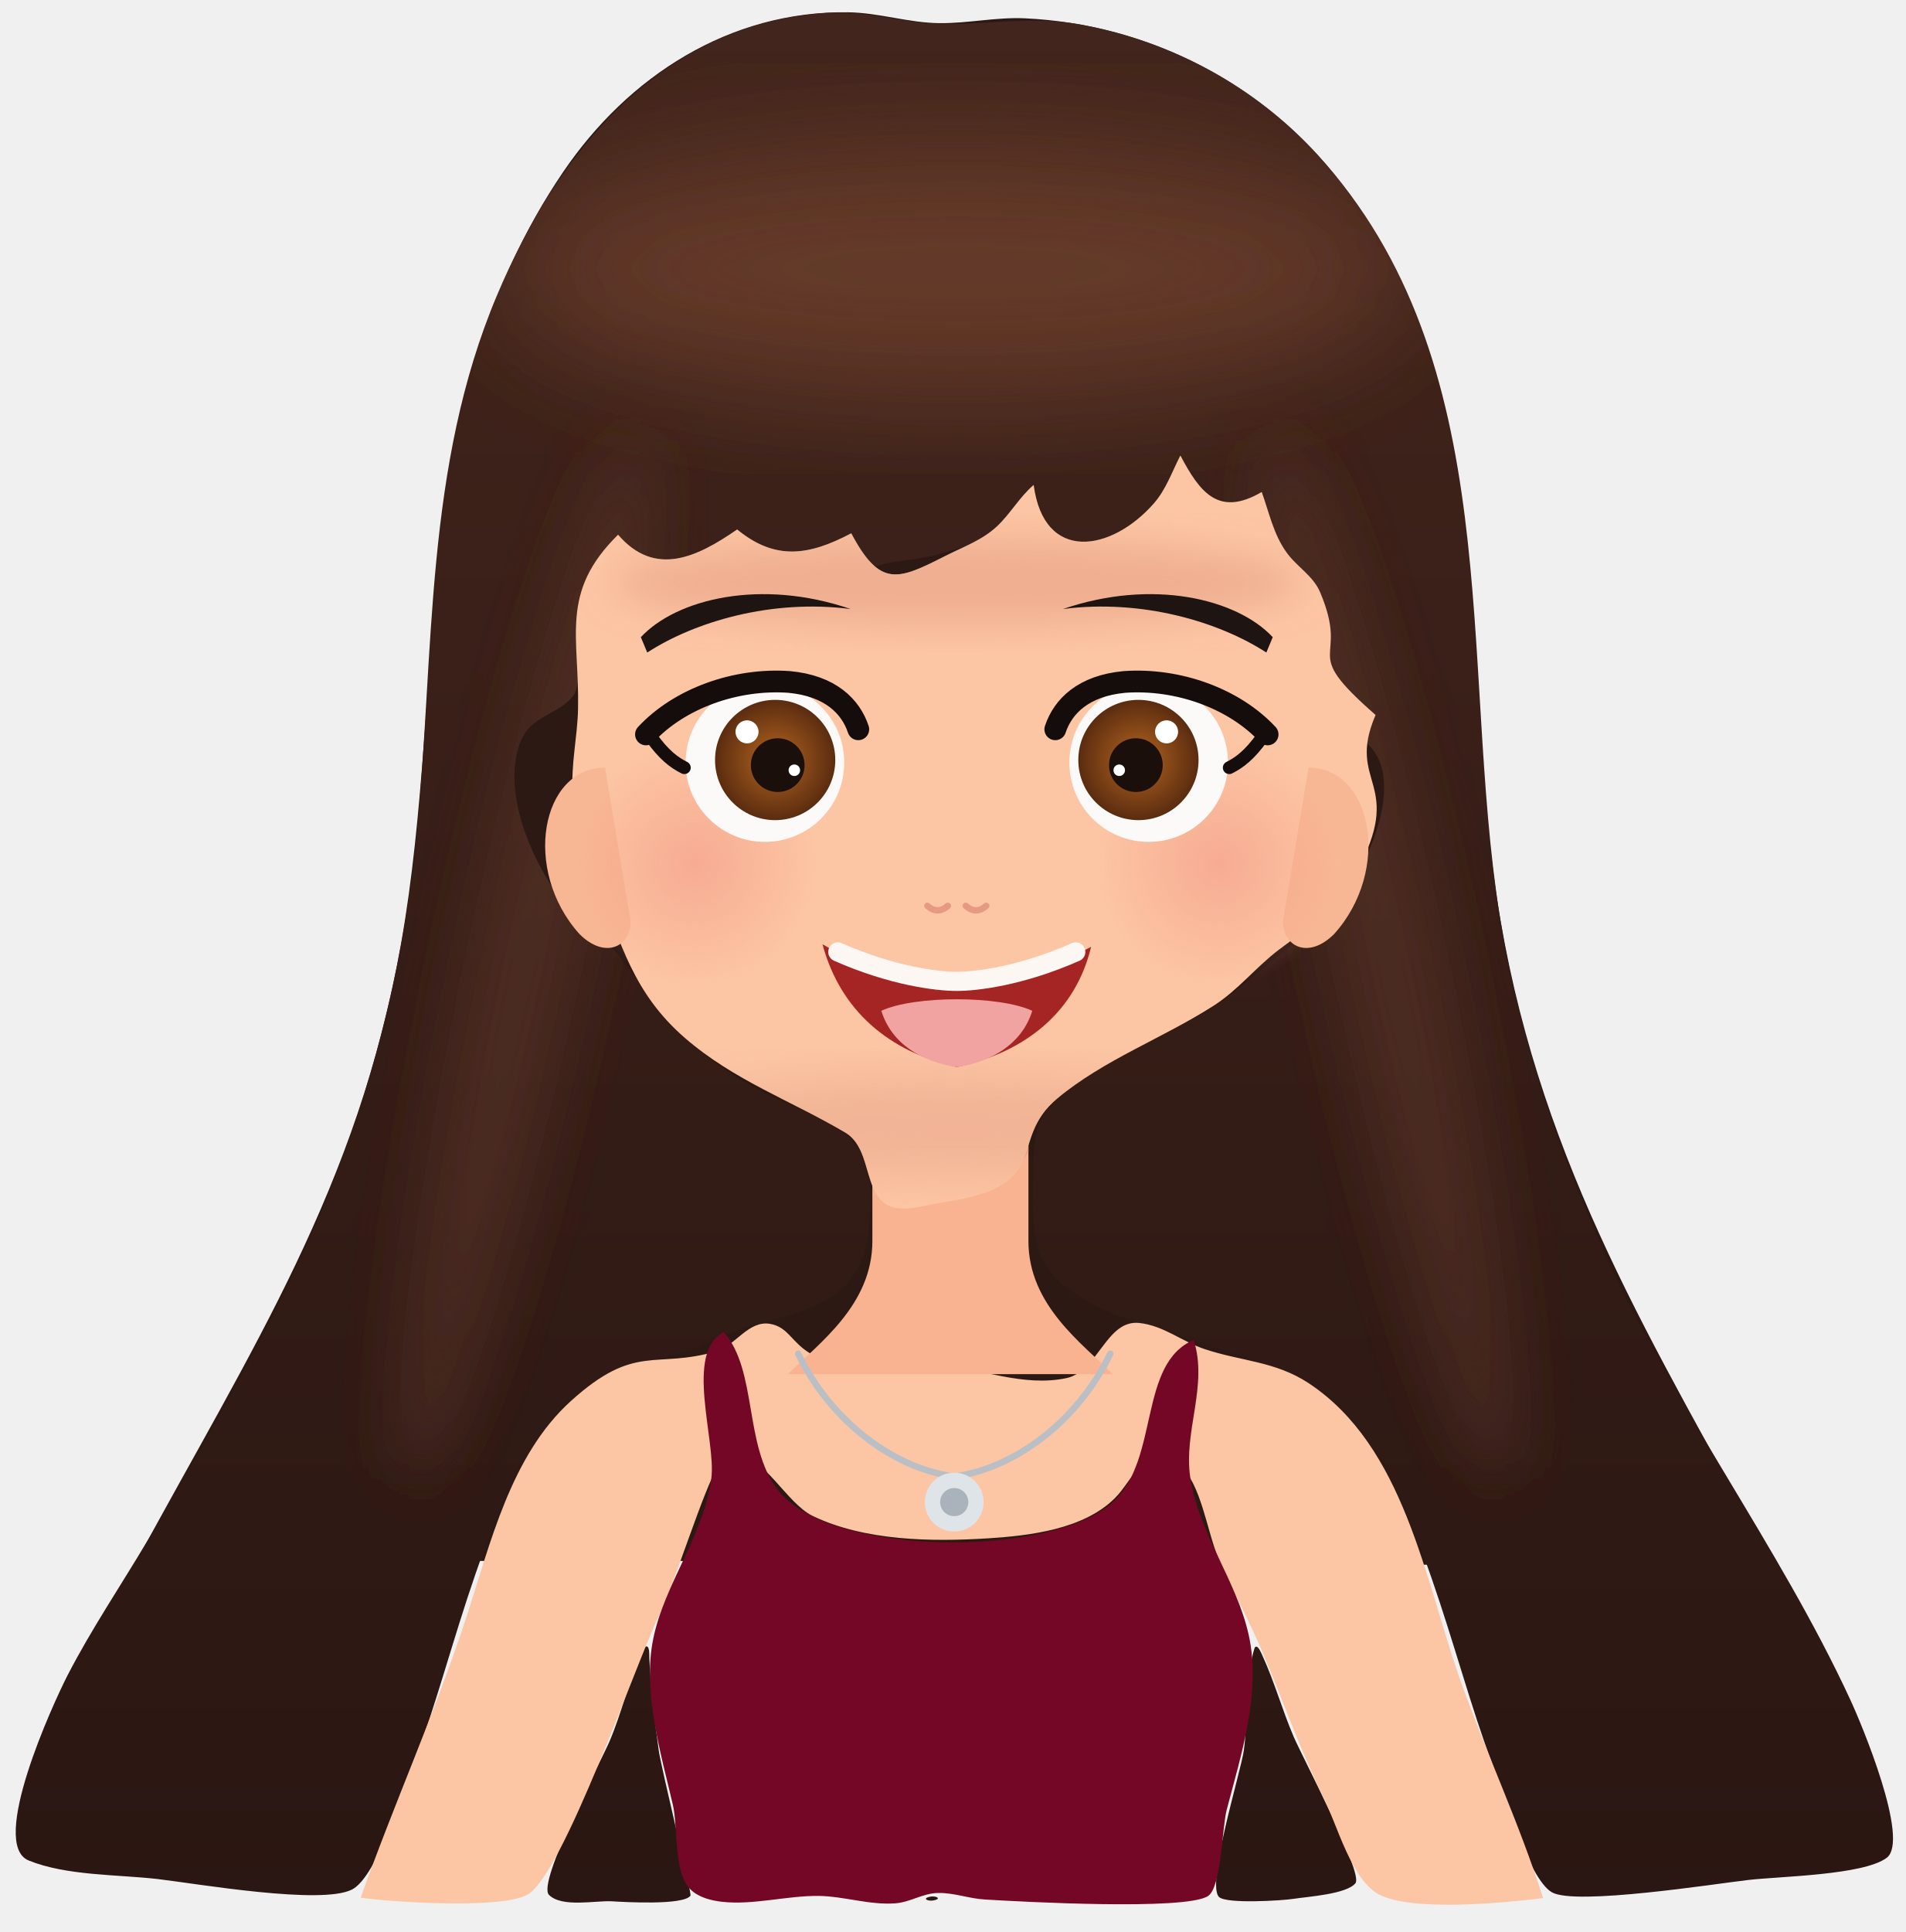
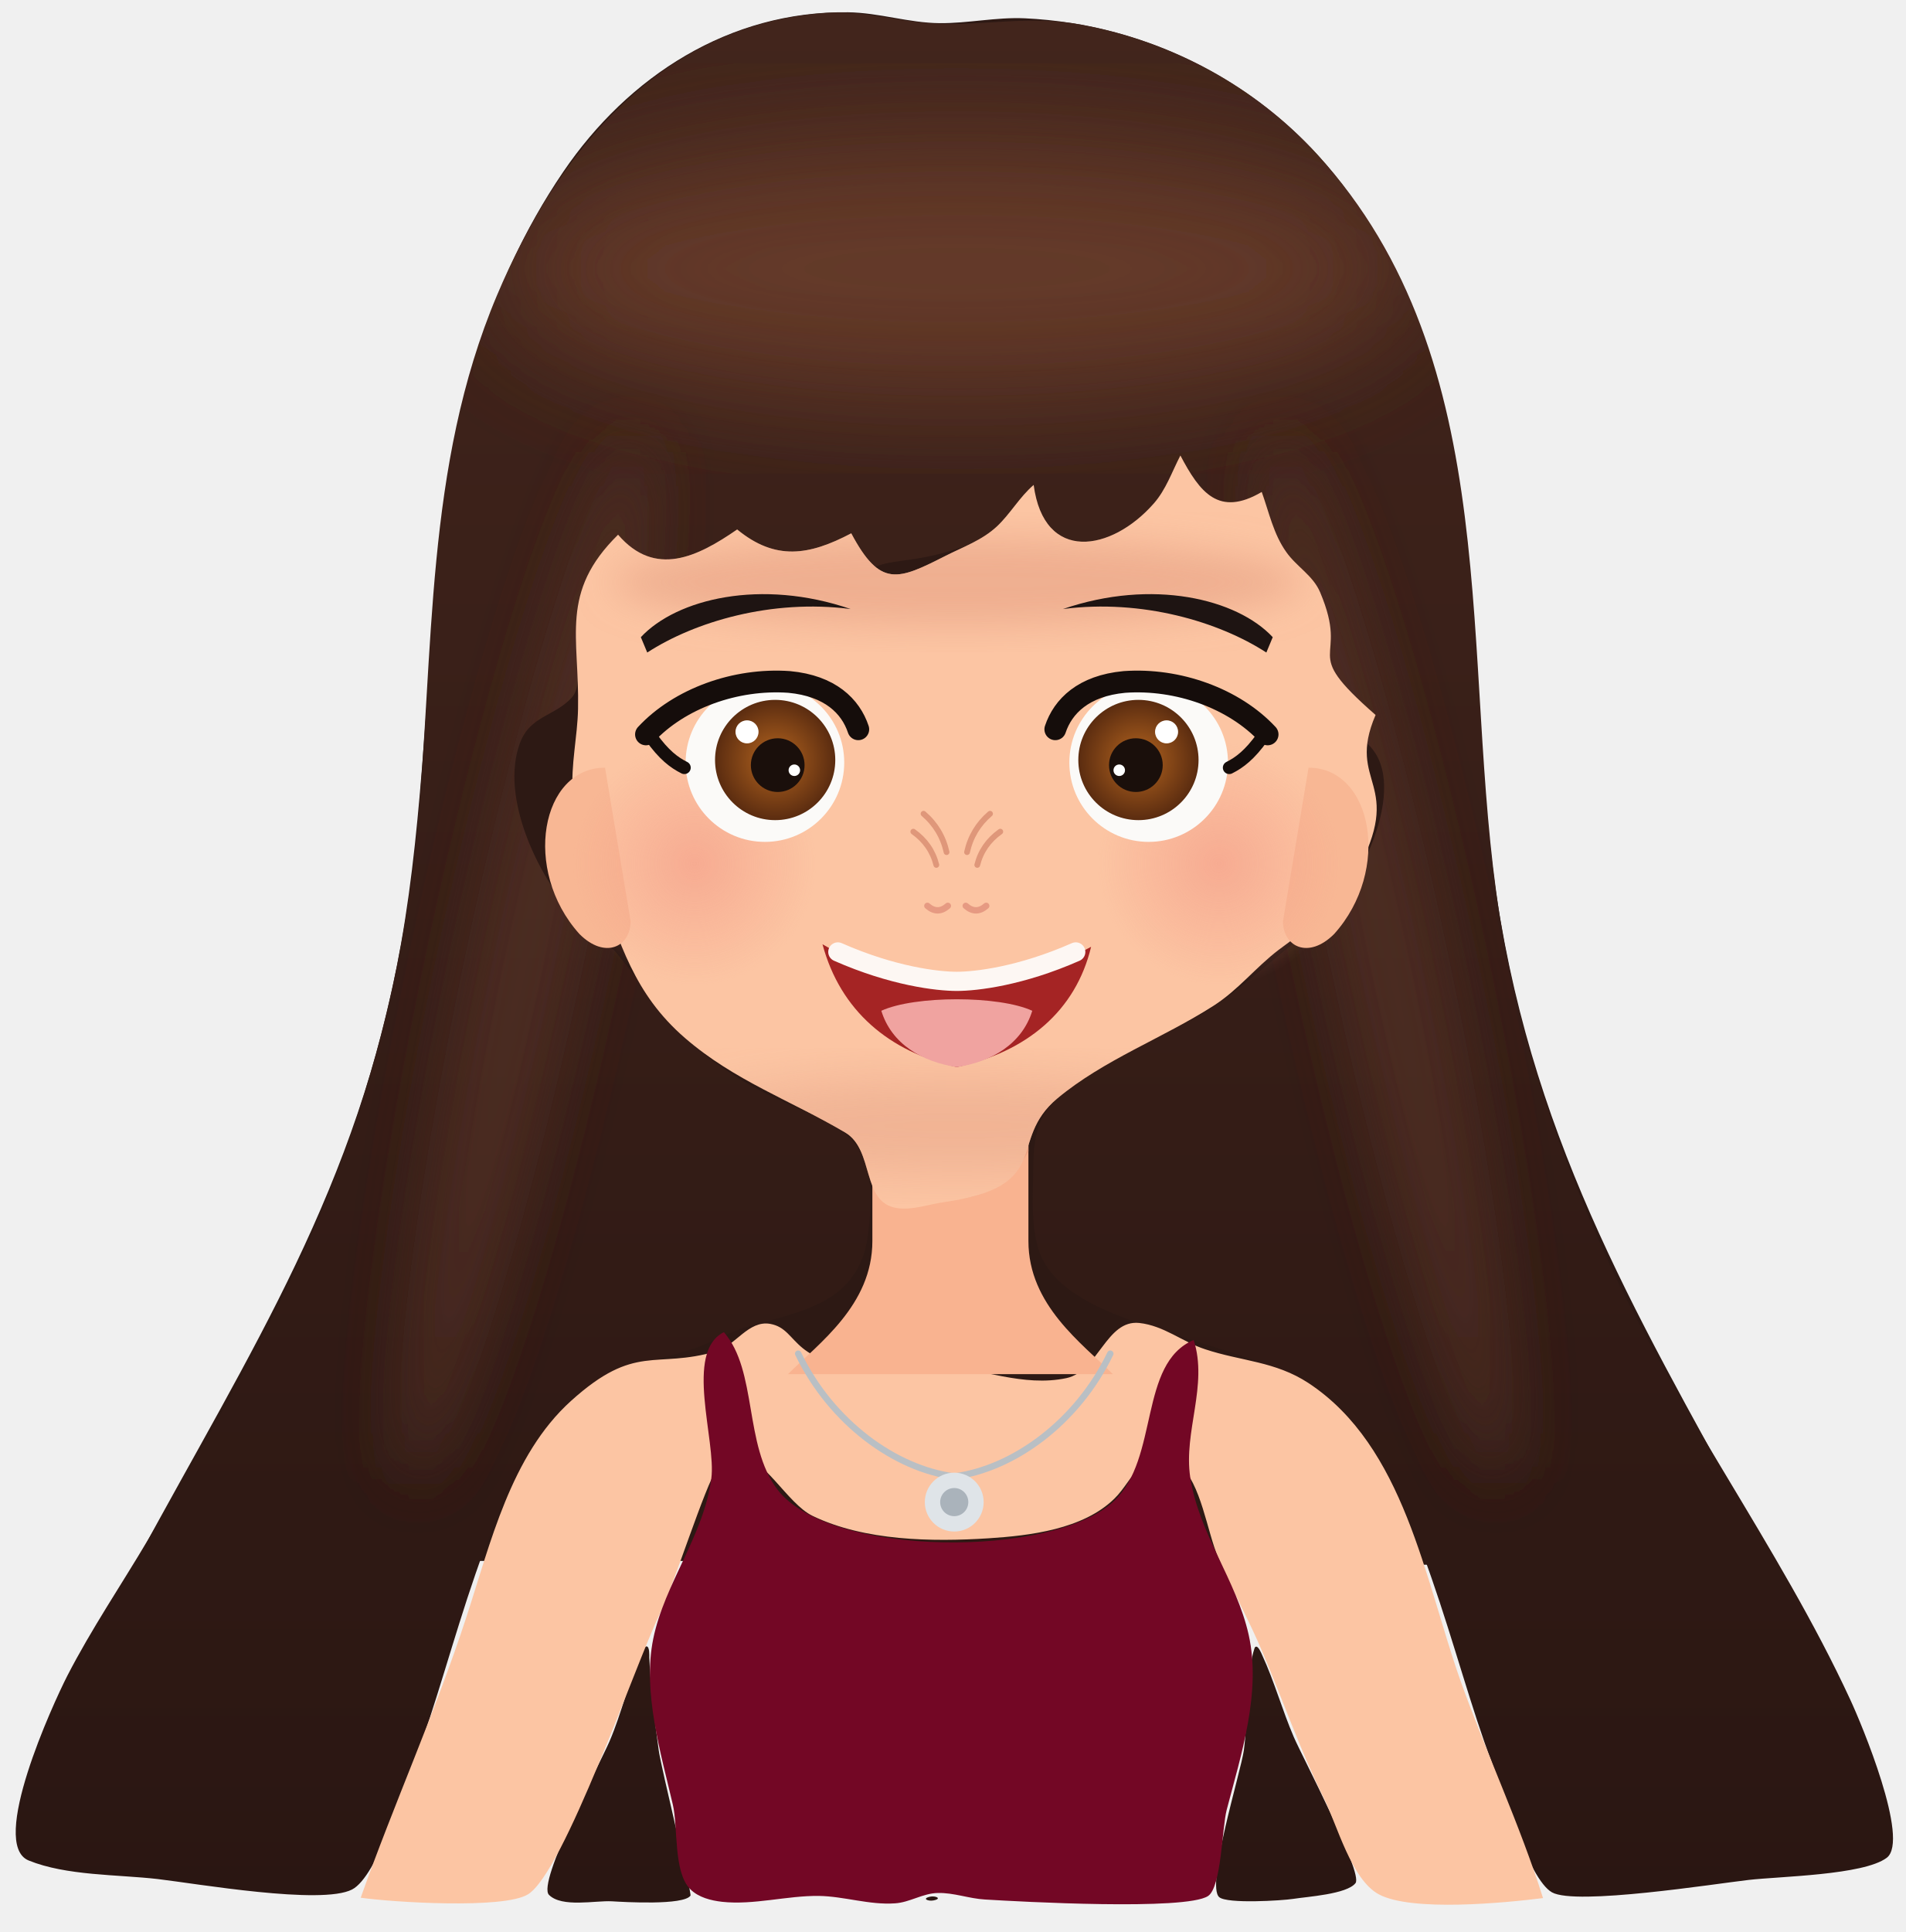
<svg xmlns="http://www.w3.org/2000/svg" viewBox="60 50 1490 1510">
  <defs>
    <linearGradient id="zara-gr-hair" gradientUnits="userSpaceOnUse" x1="806.5" y1="59.0" x2="806.5" y2="1539.0">
      <stop offset="0" stop-color="#42251c" />
      <stop offset="1" stop-color="#2a1612" />
    </linearGradient>
    <filter id="zara-blur48" x="-30%" y="-30%" width="160%" height="160%">
      <feGaussianBlur stdDeviation="48" />
    </filter>
    <clipPath id="zara-clip-hair-light">
      <use href="#zara-p-hair" />
    </clipPath>
    <filter id="zara-blur26" x="-30%" y="-30%" width="160%" height="160%">
      <feGaussianBlur stdDeviation="26" />
    </filter>
    <clipPath id="zara-clip-hair-light-l">
      <use href="#zara-p-hair" />
    </clipPath>
    <clipPath id="zara-clip-hair-light-r">
      <use href="#zara-p-hair" />
    </clipPath>
    <filter id="zara-blur14" x="-30%" y="-30%" width="160%" height="160%">
      <feGaussianBlur stdDeviation="14" />
    </filter>
    <clipPath id="zara-clip-shade-bangs">
      <use href="#zara-p-face" />
    </clipPath>
    <filter id="zara-blur18" x="-30%" y="-30%" width="160%" height="160%">
      <feGaussianBlur stdDeviation="18" />
    </filter>
    <clipPath id="zara-clip-shade-jaw">
      <use href="#zara-p-face" />
    </clipPath>
    <radialGradient id="zara-gr-cheek-l" gradientUnits="userSpaceOnUse" cx="603.0" cy="725.0" r="95.0">
      <stop offset="0" stop-color="#f39a86" />
      <stop offset="1" stop-color="#f39a86" stop-opacity="0" />
    </radialGradient>
    <radialGradient id="zara-gr-iris-l" gradientUnits="userSpaceOnUse" cx="666.0" cy="644.0" r="47.0">
      <stop offset="0" stop-color="#b5651f" />
      <stop offset="1" stop-color="#5b2c10" stop-opacity="1" />
    </radialGradient>
  </defs>
  <g id="zara-head-base">
    <path id="zara-p-head-base" d="M167.2 1269.2C237.2 1272.3 307.8 1270.0 377.8 1270.0C507.9 1270.0 637.9 1270.0 767.9 1270.0C990.7 1270.0 1223.0 1277.2 1444.6 1269.3C1353.1 1100.9 1266.7 963.8 1233.2 770.1C1199.3 574.4 1237.4 362.2 1108.8 193.5C1049.8 116.2 958.3 68.8 861.1 64.3C838.7 63.3 816.8 68.3 794.5 68.1C770.4 67.9 747.2 59.9 722.9 59.6C630.4 58.4 551.3 109.4 500.4 184.2C376.6 366.1 409.9 582.3 373.5 787.7C339.7 978.4 256.7 1103.8 167.2 1269.2Z" fill="#2d1914" fill-rule="evenodd" />
  </g>
  <g id="zara-hair">
    <path id="zara-p-hair" d="M787.1 1532.4C780.3 1533.9 785.7 1536.2 789.9 1535.3C796.8 1533.9 791.4 1531.5 787.1 1532.4ZM1041.6 1337.1C1041.1 1337.3 1040.8 1337.9 1040.7 1338.4C1034.8 1355.4 1035.3 1397.5 1032.4 1418.1C1030.0 1435.1 1002.4 1523.8 1013.2 1532.8C1019.4 1538.1 1062.0 1535.5 1071.1 1534.1C1081.7 1532.4 1113.0 1530.5 1119.7 1521.8C1125.9 1513.9 1078.1 1423.0 1071.5 1407.7C1062.4 1386.6 1056.3 1364.2 1046.7 1343.5C1046.2 1342.4 1043.7 1336.0 1041.6 1337.1ZM565.6 1336.8C563.8 1336.5 562.3 1340.6 561.7 1341.7C551.4 1363.9 546.2 1388.5 536.5 1411.0C529.2 1428.0 479.6 1521.5 489.2 1531.0C499.3 1541.1 525.4 1535.3 538.3 1536.0C548.1 1536.6 594.4 1539.3 599.8 1531.6C601.0 1529.9 576.7 1431.0 575.0 1418.1C571.7 1393.9 568.6 1369.7 567.6 1345.3C567.6 1344.0 567.9 1337.0 565.6 1336.8ZM707.4 60.0C577.1 68.1 496.1 168.3 448.6 280.7C391.9 414.7 399.6 559.2 385.9 700.8C378.3 779.0 361.7 856.0 336.5 930.4C297.6 1045.1 236.9 1149.9 175.5 1253.8C154.5 1289.2 131.5 1323.1 112.6 1359.8C101.4 1381.7 51.1 1491.3 82.4 1504.1C111.9 1516.1 151.8 1515.0 183.2 1518.6C213.8 1522.2 311.3 1539.1 335.2 1526.8C355.0 1516.7 376.5 1446.6 384.9 1424.5C415.7 1343.4 440.5 1212.2 500.1 1150.5C530.5 1119.1 562.8 1116.7 601.8 1104.2C616.9 1099.4 630.2 1090.7 645.6 1086.5C687.4 1074.8 731.3 1067.9 738.4 1016.1C752.2 915.3 699.7 936.1 626.9 886.0C578.8 852.9 575.9 835.8 542.3 795.2C532.5 783.5 518.5 776.4 508.3 765.1C480.3 734.1 451.1 673.3 466.3 631.2C474.2 609.3 493.4 610.0 506.9 595.3C521.5 579.4 495.0 534.9 544.1 528.5C564.1 525.9 585.5 538.4 591.5 557.9C602.2 592.3 563.8 599.5 564.5 618.9C565.0 634.7 589.1 641.8 599.6 649.2C626.5 668.4 623.6 688.1 663.4 685.3C673.3 684.6 683.2 682.5 690.9 675.7C706.1 661.9 711.9 624.3 707.6 604.8C704.3 589.5 693.3 577.8 694.9 561.3C696.2 548.4 704.1 538.2 710.8 527.6C741.9 478.4 752.1 495.4 800.8 481.2C830.8 472.4 872.3 453.9 888.1 495.3C891.7 504.6 891.4 514.7 894.4 524.0C899.4 539.3 911.2 550.5 910.2 567.7C908.7 591.6 885.7 634.1 909.7 663.3C916.4 671.4 928.4 671.4 937.7 674.0C948.6 677.0 960.2 685.1 971.9 682.6C1003.9 675.7 1034.3 604.4 1100.3 618.3C1112.6 620.9 1124.8 625.3 1132.9 635.4C1161.4 670.9 1117.5 753.7 1086.1 776.1C1056.7 797.1 1030.7 823.5 1002.1 841.0C969.1 861.2 891.6 890.1 874.5 924.3C867.3 938.7 867.9 956.5 867.6 972.2C867.3 990.0 866.5 1008.6 871.7 1025.8C893.2 1096.4 1051.0 1091.3 1110.8 1153.6C1169.9 1215.2 1195.4 1346.5 1226.2 1427.3C1234.3 1448.8 1254.9 1518.6 1273.3 1529.0C1291.9 1539.5 1400.2 1522.4 1427.1 1519.3C1451.4 1516.5 1516.9 1515.6 1535.0 1502.0C1553.3 1488.2 1515.2 1397.0 1506.4 1378.2C1451.1 1258.6 1366.7 1147.2 1312.1 1024.6C1275.6 942.6 1246.5 854.5 1232.4 765.6C1200.7 564.5 1239.1 334.2 1089.7 170.6C1041.3 117.7 976.6 82.6 906.1 69.4C864.7 61.6 830.3 70.4 790.4 68.4C762.2 67.0 736.1 58.2 707.4 60.0Z" fill="url(#zara-gr-hair)" fill-rule="evenodd" />
  </g>
  <g id="zara-hair-light">
    <g clip-path="url(#zara-clip-hair-light)">
      <g filter="url(#zara-blur48)">
        <ellipse cx="808.0" cy="260.0" rx="360.0" ry="100.0" transform="rotate(0.0 808.0 260.0)" fill="#6f3f2f" opacity="0.75" />
      </g>
    </g>
  </g>
  <g id="zara-hair-light-l">
    <g clip-path="url(#zara-clip-hair-light-l)">
      <g filter="url(#zara-blur26)">
        <ellipse cx="470.0" cy="800.0" rx="46.0" ry="420.0" transform="rotate(12.0 470.0 800.0)" fill="#5c3428" opacity="0.55" />
      </g>
    </g>
  </g>
  <g id="zara-hair-light-r">
    <g clip-path="url(#zara-clip-hair-light-r)">
      <g filter="url(#zara-blur26)">
        <ellipse cx="1146.0" cy="800.0" rx="46.0" ry="420.0" transform="rotate(-12.0 1146.0 800.0)" fill="#5c3428" opacity="0.55" />
      </g>
    </g>
  </g>
  <g id="zara-shoulders">
    <path id="zara-p-shoulders" d="M342.0 1533.2C366.2 1536.7 453.7 1542.3 472.7 1530.6C501.0 1513.3 556.6 1351.2 575.4 1312.2C587.6 1286.9 610.9 1211.8 620.7 1197.6C624.5 1192.2 630.3 1188.4 637.0 1188.0C656.4 1186.9 675.3 1225.2 695.3 1234.8C736.0 1254.4 788.5 1255.1 832.7 1252.3C865.3 1250.2 906.7 1245.3 931.2 1221.3C939.1 1213.6 944.0 1203.3 952.0 1195.8C960.5 1188.0 972.7 1186.4 981.7 1194.2C999.2 1209.5 1003.5 1246.8 1012.5 1267.8C1023.3 1292.8 1036.6 1316.6 1047.1 1341.5C1063.3 1379.8 1076.7 1418.4 1095.1 1455.7C1105.4 1476.6 1116.5 1518.9 1137.8 1530.5C1163.5 1544.4 1236.7 1537.2 1266.3 1533.5C1248.2 1475.8 1221.9 1420.2 1201.6 1363.1C1173.8 1284.4 1158.0 1180.5 1083.0 1131.0C1056.8 1113.8 1030.5 1114.0 1002.0 1104.5C984.3 1098.7 969.9 1086.1 950.7 1084.0C924.8 1081.2 918.7 1121.8 893.7 1127.1C860.1 1134.2 827.2 1119.7 794.4 1117.0C780.1 1115.8 766.2 1118.7 752.0 1118.8C675.7 1119.5 686.3 1089.1 662.1 1084.7C645.2 1081.7 634.8 1101.8 620.1 1106.1C572.1 1120.3 557.0 1099.2 506.3 1145.0C459.2 1187.6 443.4 1256.5 424.4 1314.5C400.1 1388.8 368.0 1459.7 342.0 1533.2Z" fill="#fcc5a3" fill-rule="evenodd" />
  </g>
  <g id="zara-tank">
    <path id="zara-p-tank" d="M993.2 1097.3C949.9 1115.6 966.5 1189.8 930.8 1223.3C883.6 1267.8 708.2 1267.6 667.7 1214.1C641.4 1179.4 652.3 1121.3 625.9 1091.2C594.7 1106.6 620.0 1176.0 616.1 1205.5C610.2 1250.4 579.6 1287.3 570.7 1330.8C562.2 1372.4 576.6 1420.1 586.0 1460.4C590.2 1478.3 586.3 1513.3 599.7 1526.6C606.1 1533.0 615.8 1535.4 624.5 1536.4C649.3 1539.1 675.2 1531.5 700.2 1531.8C719.9 1532.1 739.6 1539.0 759.6 1537.6C771.3 1536.9 781.4 1529.7 793.2 1529.5C805.6 1529.2 817.6 1533.9 830.0 1534.6C857.7 1536.3 986.8 1543.4 1004.4 1531.9C1014.9 1525.0 1015.3 1478.7 1019.0 1464.5C1030.2 1421.6 1046.2 1372.7 1036.2 1327.8C1026.7 1285.1 997.2 1248.7 990.5 1204.6C985.1 1168.9 1004.6 1132.9 993.2 1097.3Z" fill="#730725" fill-rule="evenodd" />
  </g>
  <g id="zara-neck">
    <path d="M742 870 L742 1020 C742 1070 700 1100 676 1124 L930 1124 C906 1100 864 1070 864 1020 L864 870 Z" fill="#f9b390" />
  </g>
  <g id="zara-neck-shadow">
    <path d="M742 950 C770 1000 836 1000 864 950 L864 900 L742 900 Z" fill="#eea585" />
  </g>
  <g id="zara-face">
    <path id="zara-p-face" d="M982.8 406.0C976.2 418.7 971.6 432.6 962.0 443.5C928.8 481.3 876.2 490.2 868.1 429.0C857.0 438.5 850.0 451.4 839.4 461.4C827.7 472.3 813.3 477.3 799.3 484.4C762.1 503.3 748.2 509.7 725.5 466.8C692.5 484.2 666.2 488.4 636.3 463.8C605.2 485.3 572.2 501.6 543.2 467.9C497.3 513.1 513.1 547.5 511.9 604.0C511.5 625.7 506.1 648.0 507.8 669.6C509.7 695.8 519.0 715.9 527.7 739.8C544.8 787.2 555.5 826.6 595.4 861.2C633.8 894.5 678.0 909.9 720.7 935.1C743.9 948.8 733.0 990.0 761.3 994.2C773.3 996.0 785.8 991.3 797.7 989.6C884.8 977.2 846.5 941.8 886.7 908.4C923.2 878.1 969.0 861.5 1008.7 836.1C1028.1 823.7 1041.6 806.1 1059.6 792.4C1087.1 771.5 1101.9 765.3 1119.7 733.0C1159.6 660.5 1111.8 663.6 1135.4 608.8C1073.9 555.1 1116.2 569.8 1092.0 512.8C1086.4 499.7 1073.6 492.9 1065.6 481.5C1055.6 467.5 1052.1 450.4 1046.4 434.5C1012.7 454.3 998.0 434.8 982.8 406.0Z" fill="#fcc5a3" fill-rule="evenodd" />
  </g>
  <g id="zara-shade-bangs">
    <g clip-path="url(#zara-clip-shade-bangs)">
      <g filter="url(#zara-blur14)">
        <ellipse cx="808.0" cy="505.0" rx="270.0" ry="34.0" transform="rotate(0.0 808.0 505.0)" fill="#e6a083" opacity="0.6" />
      </g>
    </g>
  </g>
  <g id="zara-shade-jaw">
    <g clip-path="url(#zara-clip-shade-jaw)">
      <g filter="url(#zara-blur18)">
        <ellipse cx="808.0" cy="930.0" rx="230.0" ry="38.0" transform="rotate(0.0 808.0 930.0)" fill="#e8a688" opacity="0.55" />
      </g>
    </g>
  </g>
  <g id="zara-ear-l">
-     <path d="M533 650 C483 650 468 730 513 780 C533 800 553 790 553 770 Z" fill="#f8b794" />
+     <g id="zara-ear-l-art">
+       <path d="M533 650 C483 650 468 730 513 780 C533 800 553 790 553 770 Z" fill="#f8b794" />
+     </g>
  </g>
  <g id="zara-ear-r">
-     <use href="#zara-ear-l" transform="translate(1616.0 0) scale(-1 1)" />
+     <use href="#zara-ear-l-art" transform="translate(1616.0 0) scale(-1 1)" />
  </g>
  <g id="zara-cheek-l">
-     <circle cx="603" cy="725" r="95" fill="url(#zara-gr-cheek-l)" opacity="0.6" />
+     <g id="zara-cheek-l-art">
+       <circle cx="603" cy="725" r="95" fill="url(#zara-gr-cheek-l)" opacity="0.6" />
+     </g>
  </g>
  <g id="zara-cheek-r">
-     <use href="#zara-cheek-l" transform="translate(1616.0 0) scale(-1 1)" />
+     <use href="#zara-cheek-l-art" transform="translate(1616.0 0) scale(-1 1)" />
  </g>
  <g id="zara-eye-white-l">
-     <circle cx="658" cy="646" r="62" fill="#fbfaf8" />
+     <g id="zara-eye-white-l-art">
+       <circle cx="658" cy="646" r="62" fill="#fbfaf8" />
+     </g>
  </g>
  <g id="zara-eye-white-r">
-     <use href="#zara-eye-white-l" transform="translate(1616.0 0) scale(-1 1)" />
+     <use href="#zara-eye-white-l-art" transform="translate(1616.0 0) scale(-1 1)" />
  </g>
  <g id="zara-iris-l">
-     <circle cx="666" cy="644" r="47" fill="url(#zara-gr-iris-l)" />
+     <g id="zara-iris-l-art">
+       <circle cx="666" cy="644" r="47" fill="url(#zara-gr-iris-l)" />
+     </g>
  </g>
  <g id="zara-iris-r">
-     <use href="#zara-iris-l" transform="translate(1616.0 0) scale(-1 1)" />
+     <use href="#zara-iris-l-art" transform="translate(1616.0 0) scale(-1 1)" />
  </g>
  <g id="zara-pupil-l">
-     <circle cx="668" cy="648" r="21" fill="#1a0f0b" />
+     <g id="zara-pupil-l-art">
+       <circle cx="668" cy="648" r="21" fill="#1a0f0b" />
+     </g>
  </g>
  <g id="zara-pupil-r">
-     <use href="#zara-pupil-l" transform="translate(1616.0 0) scale(-1 1)" />
+     <use href="#zara-pupil-l-art" transform="translate(1616.0 0) scale(-1 1)" />
  </g>
  <g id="zara-glint-l">
-     <circle cx="644" cy="622" r="9" fill="#ffffff" />
+     <g id="zara-glint-l-art">
+       <circle cx="644" cy="622" r="9" fill="#ffffff" />
+     </g>
  </g>
  <g id="zara-glint-small-l">
-     <circle cx="681" cy="652" r="4.5" fill="#ffffff" />
+     <g id="zara-glint-small-l-art">
+       <circle cx="681" cy="652" r="4.5" fill="#ffffff" />
+     </g>
  </g>
  <g id="zara-glint-r">
-     <use href="#zara-glint-l" transform="translate(1616.0 0) scale(-1 1)" />
+     <use href="#zara-glint-l-art" transform="translate(1616.0 0) scale(-1 1)" />
  </g>
  <g id="zara-glint-small-r">
-     <use href="#zara-glint-small-l" transform="translate(1616.0 0) scale(-1 1)" />
+     <use href="#zara-glint-small-l-art" transform="translate(1616.0 0) scale(-1 1)" />
  </g>
  <g id="zara-lash-l">
-     <path d="M565 624 C591 596 635 580 677 583 C709 586 725 602 731 620 " stroke="#150d0b" stroke-width="17" stroke-linecap="round" fill="none" />
+     <g id="zara-lash-l-art">
+       <path d="M565 624 C591 596 635 580 677 583 C709 586 725 602 731 620 " stroke="#150d0b" stroke-width="17" stroke-linecap="round" fill="none" />
+     </g>
  </g>
  <g id="zara-lash-wing-l">
-     <path d="M569 626 C579 640 587 646 595 650 " stroke="#150d0b" stroke-width="10" stroke-linecap="round" fill="none" />
+     <g id="zara-lash-wing-l-art">
+       <path d="M569 626 C579 640 587 646 595 650 " stroke="#150d0b" stroke-width="10" stroke-linecap="round" fill="none" />
+     </g>
  </g>
  <g id="zara-lash-r">
-     <use href="#zara-lash-l" transform="translate(1616.0 0) scale(-1 1)" />
+     <use href="#zara-lash-l-art" transform="translate(1616.0 0) scale(-1 1)" />
  </g>
  <g id="zara-lash-wing-r">
-     <use href="#zara-lash-wing-l" transform="translate(1616.0 0) scale(-1 1)" />
+     <use href="#zara-lash-wing-l-art" transform="translate(1616.0 0) scale(-1 1)" />
  </g>
  <g id="zara-brow-l">
-     <path d="M561 548 C589 518 655 502 725 526 C663 518 603 536 566 560 Z" fill="#1e1412" />
+     <g id="zara-brow-l-art">
+       <path d="M561 548 C589 518 655 502 725 526 C663 518 603 536 566 560 Z" fill="#1e1412" />
+     </g>
  </g>
  <g id="zara-brow-r">
-     <use href="#zara-brow-l" transform="translate(1616.0 0) scale(-1 1)" />
+     <use href="#zara-brow-l-art" transform="translate(1616.0 0) scale(-1 1)" />
  </g>
  <g id="zara-nostril-l">
-     <path d="M785 758 Q793 765 801 758 " stroke="#e69a82" stroke-width="5" stroke-linecap="round" fill="none" />
+     <g id="zara-nostril-l-art">
+       <path d="M785 758 Q793 765 801 758 " stroke="#e69a82" stroke-width="5" stroke-linecap="round" fill="none" />
+     </g>
  </g>
  <g id="zara-nostril-r">
-     <use href="#zara-nostril-l" transform="translate(1616.0 0) scale(-1 1)" />
+     <use href="#zara-nostril-l-art" transform="translate(1616.0 0) scale(-1 1)" />
+   </g>
+   <g id="zara-nose-wrinkle-l">
+     <g id="zara-nose-wrinkle-l-art">
+       <path d="M782 686 Q796 698 800 716 M774 700 Q788 710 792 726" stroke="#df977a" stroke-width="4.5" stroke-linecap="round" fill="none" />
+     </g>
+   </g>
+   <g id="zara-nose-wrinkle-r">
+     <use href="#zara-nose-wrinkle-l-art" transform="translate(1616.0 0) scale(-1 1)" />
  </g>
  <g id="zara-mouth">
    <path d="M703 788 C743 812 783 818 808 818 C833 818 873 812 913 790 C901 840 863 872 808 884 C755 872 717 840 703 788 Z" fill="#a52424" />
  </g>
  <g id="zara-tongue">
    <path d="M749 840 C775 828 841 828 867 840 C859 866 835 880 808 884 C781 880 757 866 749 840 Z" fill="#f0a3a0" />
  </g>
  <g id="zara-teeth">
    <path d="M715 794 C758 813 793 817 808 817 C823 817 858 813 901 794 " stroke="#fdf7f3" stroke-width="15" stroke-linecap="round" fill="none" />
  </g>
  <g id="zara-chain">
    <path d="M684 1108 C710 1162 760 1198 806 1204 C852 1198 902 1162 928 1108" stroke="#b9bfc4" stroke-width="5" stroke-linecap="round" fill="none" />
  </g>
  <g id="zara-pendant">
    <circle cx="806" cy="1224" r="23" fill="#dfe4e8" />
  </g>
  <g id="zara-pendant-core">
    <circle cx="806" cy="1224" r="11" fill="#aab3bb" />
  </g>
</svg>
